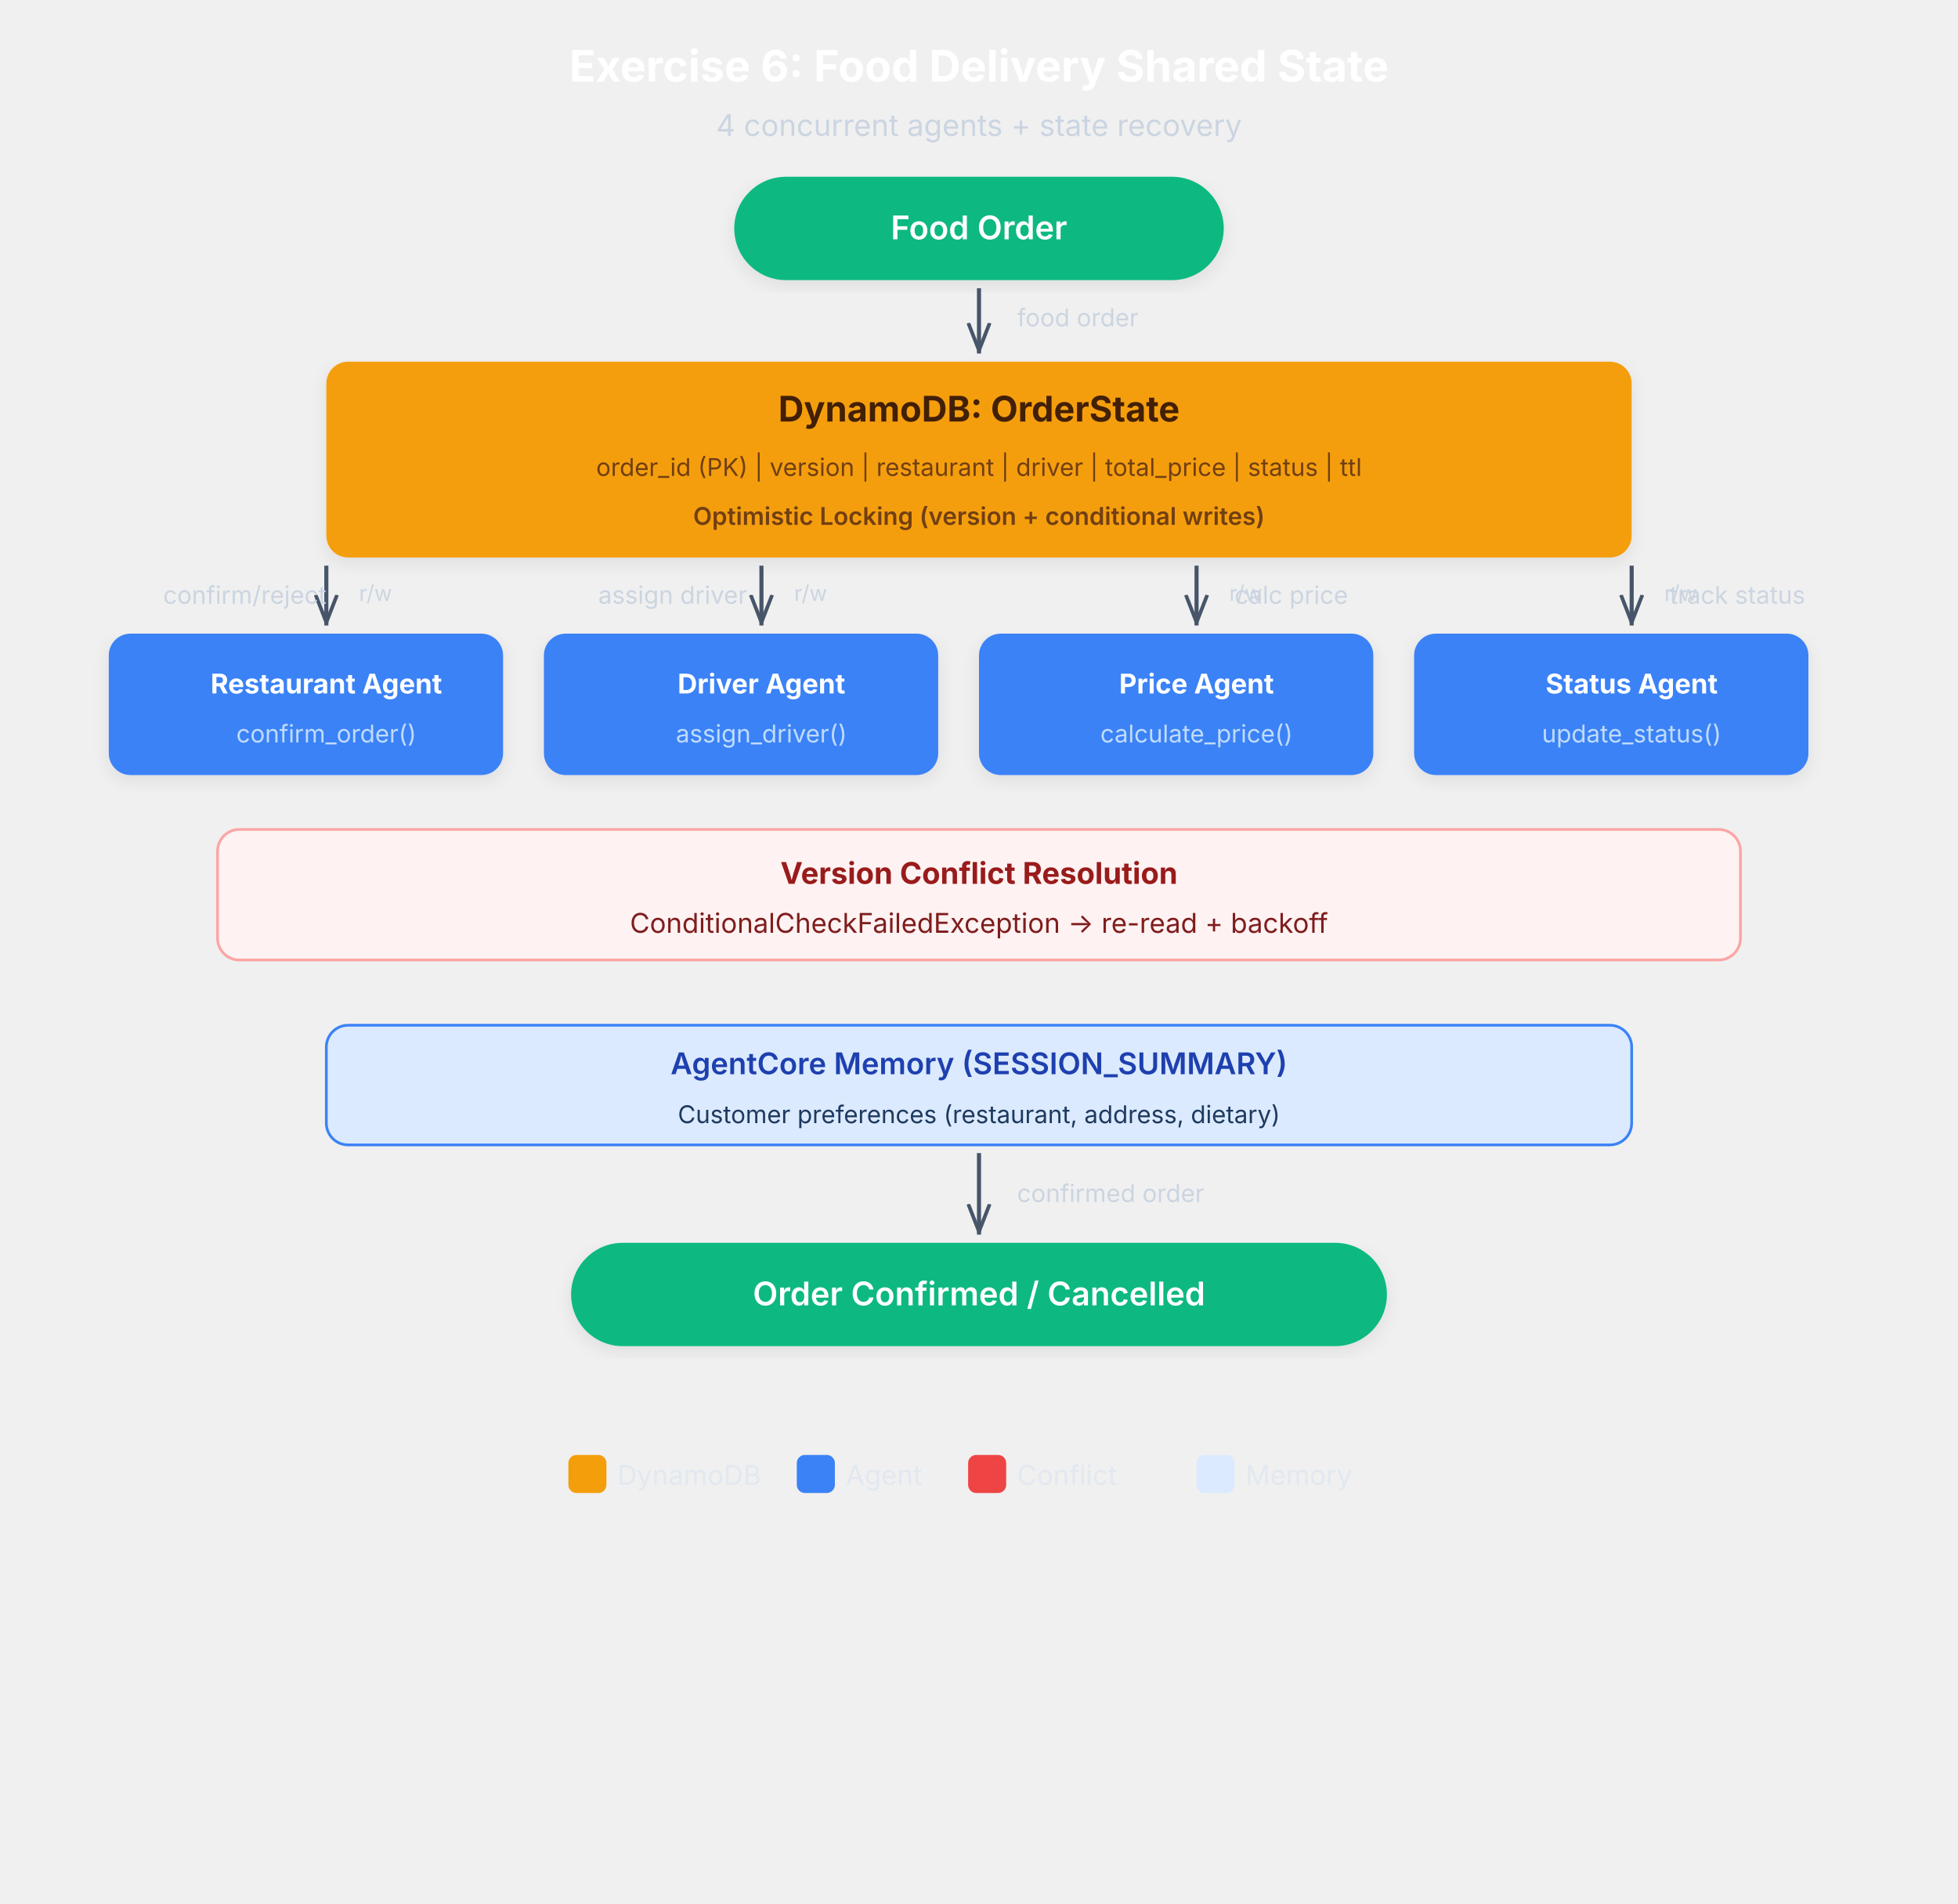
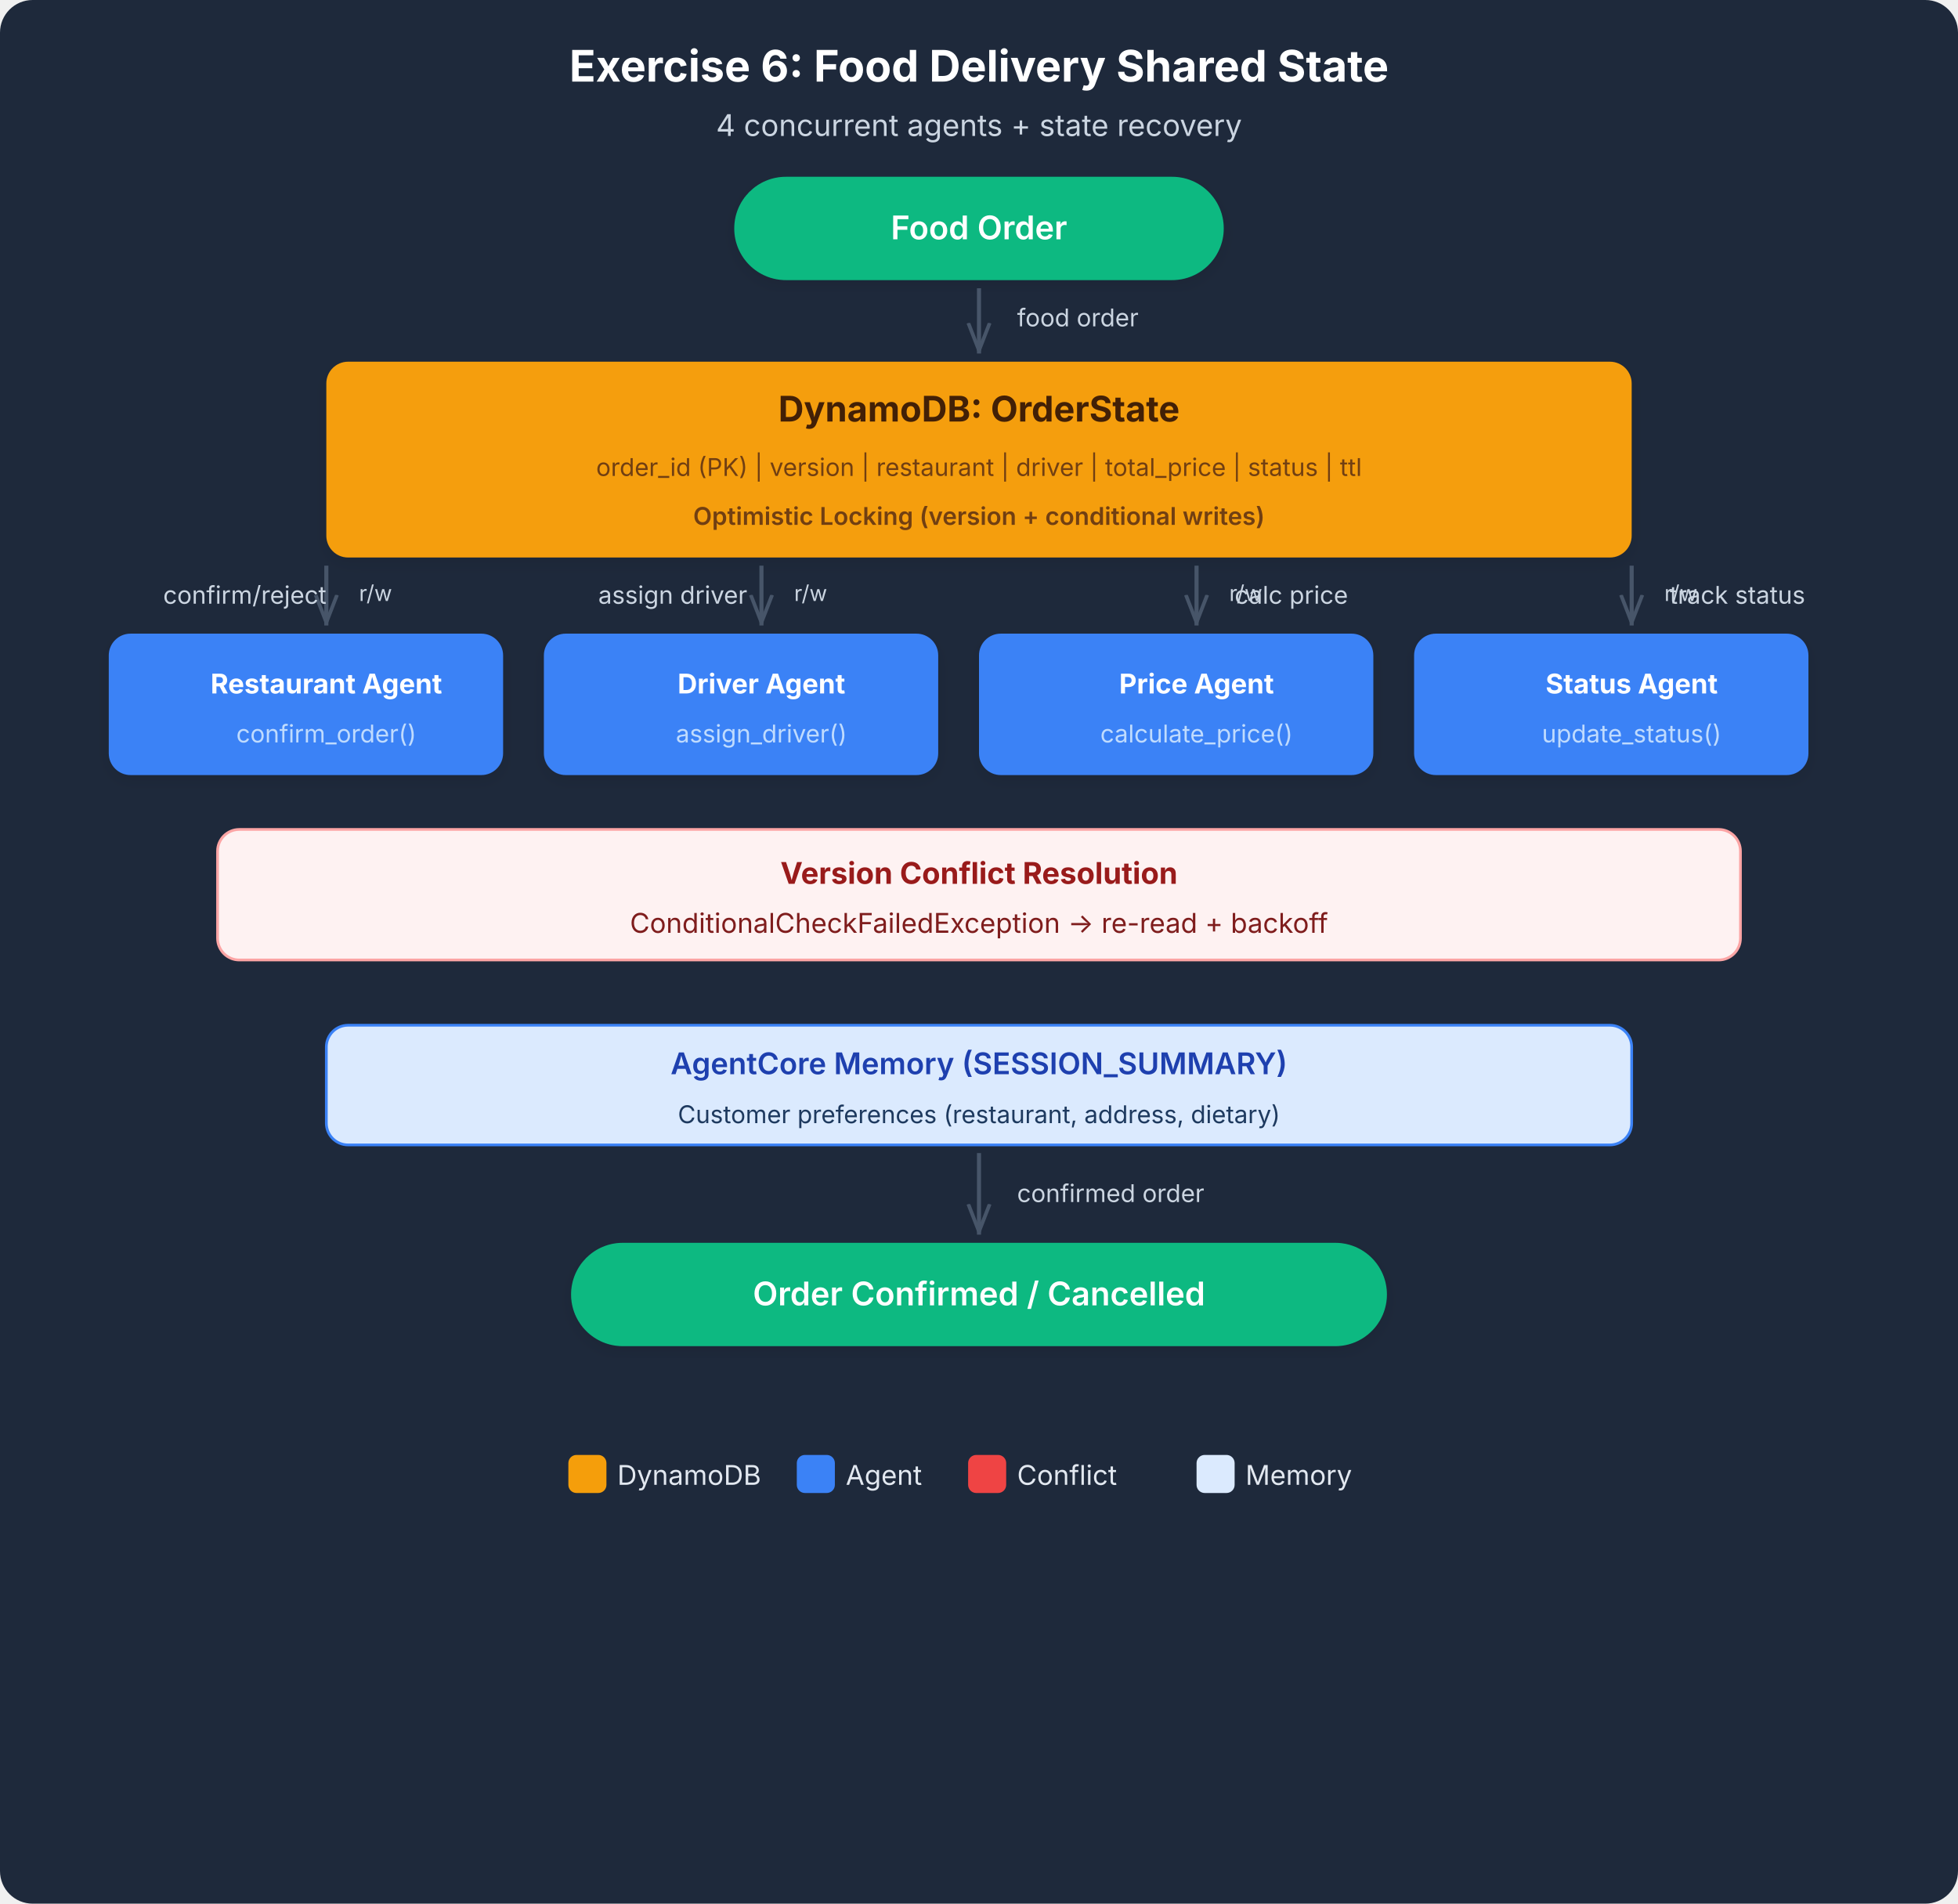
<svg xmlns="http://www.w3.org/2000/svg" viewBox="0 0 720 700" font-family="system-ui, -apple-system, &quot;Segoe UI&quot;, sans-serif">
  <defs>
    <filter id="sh" x="-4%" y="-4%" width="108%" height="116%">
      <feDropShadow dx="0" dy="2" stdDeviation="3" flood-opacity="0.08" />
    </filter>
    <marker id="a" viewBox="0 0 10 8" refX="10" refY="4" markerWidth="8" markerHeight="6" orient="auto">
      <path d="M0,0.5 L9,4 L0,7.5" fill="none" stroke="#475569" stroke-width="1.2" stroke-linejoin="round" />
    </marker>
    <marker id="ah" viewBox="0 0 10 8" refX="10" refY="4" markerWidth="8" markerHeight="6" orient="auto">
      <path d="M0,0.5 L9,4 L0,7.5" fill="none" stroke="#475569" stroke-width="1.2" stroke-linejoin="round" />
    </marker>
  </defs>
+   <rect width="720" height="700" rx="12" fill="#1e293b" />
  <text x="360" y="30" text-anchor="middle" font-size="16" font-weight="700" fill="#ffffff">Exercise 6: Food Delivery Shared State</text>
  <text x="360" y="50" text-anchor="middle" font-size="11" fill="#cbd5e1">4 concurrent agents + state recovery</text>
  <rect x="270" y="65" width="180" height="38" rx="19" fill="#10b981" filter="url(#sh)" />
  <text x="360" y="88" text-anchor="middle" font-size="12" font-weight="600" fill="white">Food Order</text>
  <rect x="120" y="133" width="480" height="72" rx="8" fill="#f59e0b" filter="url(#sh)" />
  <text x="360" y="155" text-anchor="middle" font-size="13" font-weight="700" fill="#422006">DynamoDB: OrderState</text>
  <text x="360" y="175" text-anchor="middle" font-size="9" fill="#713f12">order_id (PK) | version | restaurant | driver | total_price | status | ttl</text>
  <text x="360" y="193" text-anchor="middle" font-size="9" font-weight="600" fill="#713f12">Optimistic Locking (version + conditional writes)</text>
  <text x="132" y="221" font-size="8" fill="#cbd5e1">r/w</text>
  <rect x="40" y="233" width="145" height="52" rx="8" fill="#3b82f6" filter="url(#sh)" />
  <text x="120" y="255" text-anchor="middle" font-size="10" font-weight="700" fill="white">Restaurant Agent</text>
  <text x="120" y="273" text-anchor="middle" font-size="9" fill="#bfdbfe">confirm_order()</text>
  <text x="292" y="221" font-size="8" fill="#cbd5e1">r/w</text>
  <rect x="200" y="233" width="145" height="52" rx="8" fill="#3b82f6" filter="url(#sh)" />
  <text x="280" y="255" text-anchor="middle" font-size="10" font-weight="700" fill="white">Driver Agent</text>
  <text x="280" y="273" text-anchor="middle" font-size="9" fill="#bfdbfe">assign_driver()</text>
  <text x="452" y="221" font-size="8" fill="#cbd5e1">r/w</text>
  <rect x="360" y="233" width="145" height="52" rx="8" fill="#3b82f6" filter="url(#sh)" />
  <text x="440" y="255" text-anchor="middle" font-size="10" font-weight="700" fill="white">Price Agent</text>
  <text x="440" y="273" text-anchor="middle" font-size="9" fill="#bfdbfe">calculate_price()</text>
  <text x="612" y="221" font-size="8" fill="#cbd5e1">r/w</text>
  <rect x="520" y="233" width="145" height="52" rx="8" fill="#3b82f6" filter="url(#sh)" />
  <text x="600" y="255" text-anchor="middle" font-size="10" font-weight="700" fill="white">Status Agent</text>
  <text x="600" y="273" text-anchor="middle" font-size="9" fill="#bfdbfe">update_status()</text>
  <rect x="80" y="305" width="560" height="48" rx="8" fill="#fef2f2" stroke="#fca5a5" stroke-width="1" />
  <text x="360" y="325" text-anchor="middle" font-size="11" font-weight="700" fill="#991b1b">Version Conflict Resolution</text>
  <text x="360" y="343" text-anchor="middle" font-size="10" fill="#7f1d1d">ConditionalCheckFailedException → re-read + backoff</text>
  <rect x="120" y="377" width="480" height="44" rx="8" fill="#dbeafe" stroke="#3b82f6" stroke-width="1" />
  <text x="360" y="395" text-anchor="middle" font-size="11" font-weight="600" fill="#1e40af">AgentCore Memory (SESSION_SUMMARY)</text>
  <text x="360" y="413" text-anchor="middle" font-size="9" fill="#1e3a5f">Customer preferences (restaurant, address, dietary)</text>
  <rect x="210" y="457" width="300" height="38" rx="19" fill="#10b981" filter="url(#sh)" />
  <text x="360" y="480" text-anchor="middle" font-size="12" font-weight="600" fill="white">Order Confirmed / Cancelled</text>
  <rect x="209" y="535" width="14" height="14" rx="3" fill="#f59e0b" />
  <text x="227" y="546" font-size="10" fill="#e2e8f0">DynamoDB</text>
  <rect x="293" y="535" width="14" height="14" rx="3" fill="#3b82f6" />
  <text x="311" y="546" font-size="10" fill="#e2e8f0">Agent</text>
  <rect x="356" y="535" width="14" height="14" rx="3" fill="#ef4444" />
  <text x="374" y="546" font-size="10" fill="#e2e8f0">Conflict</text>
  <rect x="440" y="535" width="14" height="14" rx="3" fill="#dbeafe" />
  <text x="458" y="546" font-size="10" fill="#e2e8f0">Memory</text>
  <g id="arrows">
    <line x1="360" y1="106" x2="360" y2="130" stroke="#475569" stroke-width="1.5" marker-end="url(#a)" />
    <text x="374" y="120" font-size="9" fill="#cbd5e1">food order</text>
    <line x1="120" y1="208" x2="120" y2="230" stroke="#475569" stroke-width="1.5" marker-end="url(#a)" />
    <text x="60" y="222" font-size="9" fill="#cbd5e1">confirm/reject</text>
    <line x1="280" y1="208" x2="280" y2="230" stroke="#475569" stroke-width="1.5" marker-end="url(#a)" />
    <text x="220" y="222" font-size="9" fill="#cbd5e1">assign driver</text>
    <line x1="440" y1="208" x2="440" y2="230" stroke="#475569" stroke-width="1.5" marker-end="url(#a)" />
    <text x="454" y="222" font-size="9" fill="#cbd5e1">calc price</text>
    <line x1="600" y1="208" x2="600" y2="230" stroke="#475569" stroke-width="1.5" marker-end="url(#a)" />
    <text x="614" y="222" font-size="9" fill="#cbd5e1">track status</text>
    <line x1="360" y1="424" x2="360" y2="454" stroke="#475569" stroke-width="1.5" marker-end="url(#a)" />
    <text x="374" y="442" font-size="9" fill="#cbd5e1">confirmed order</text>
  </g>
</svg>
